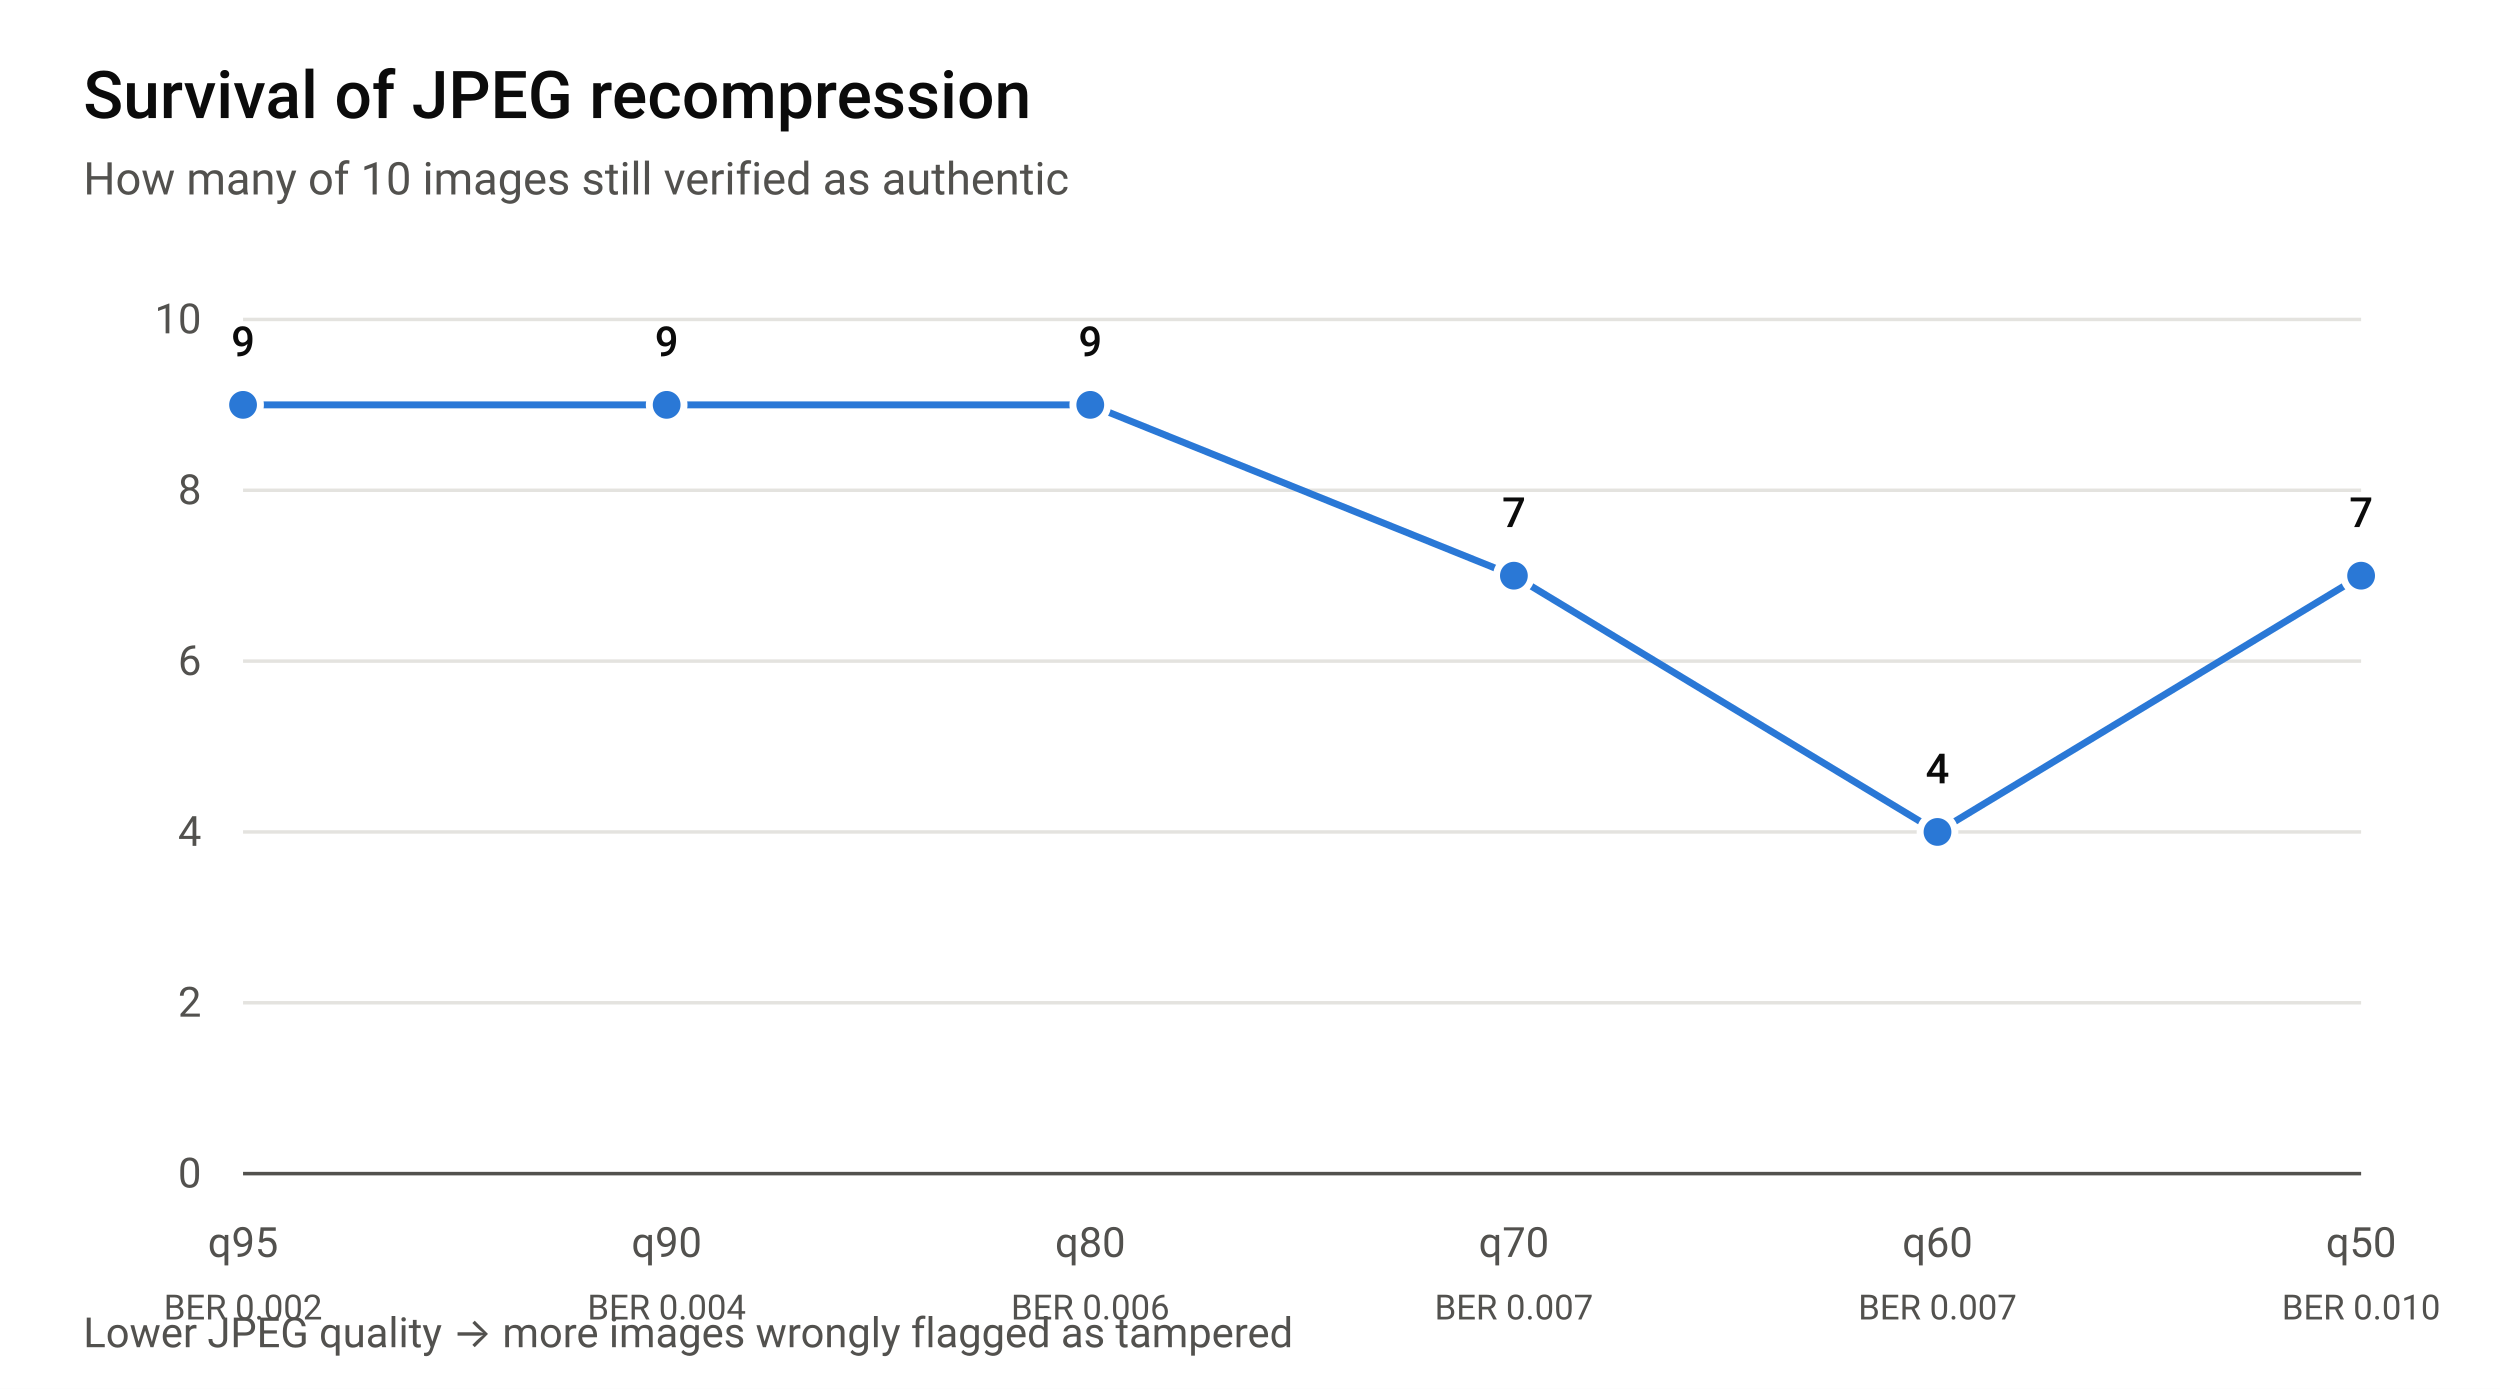
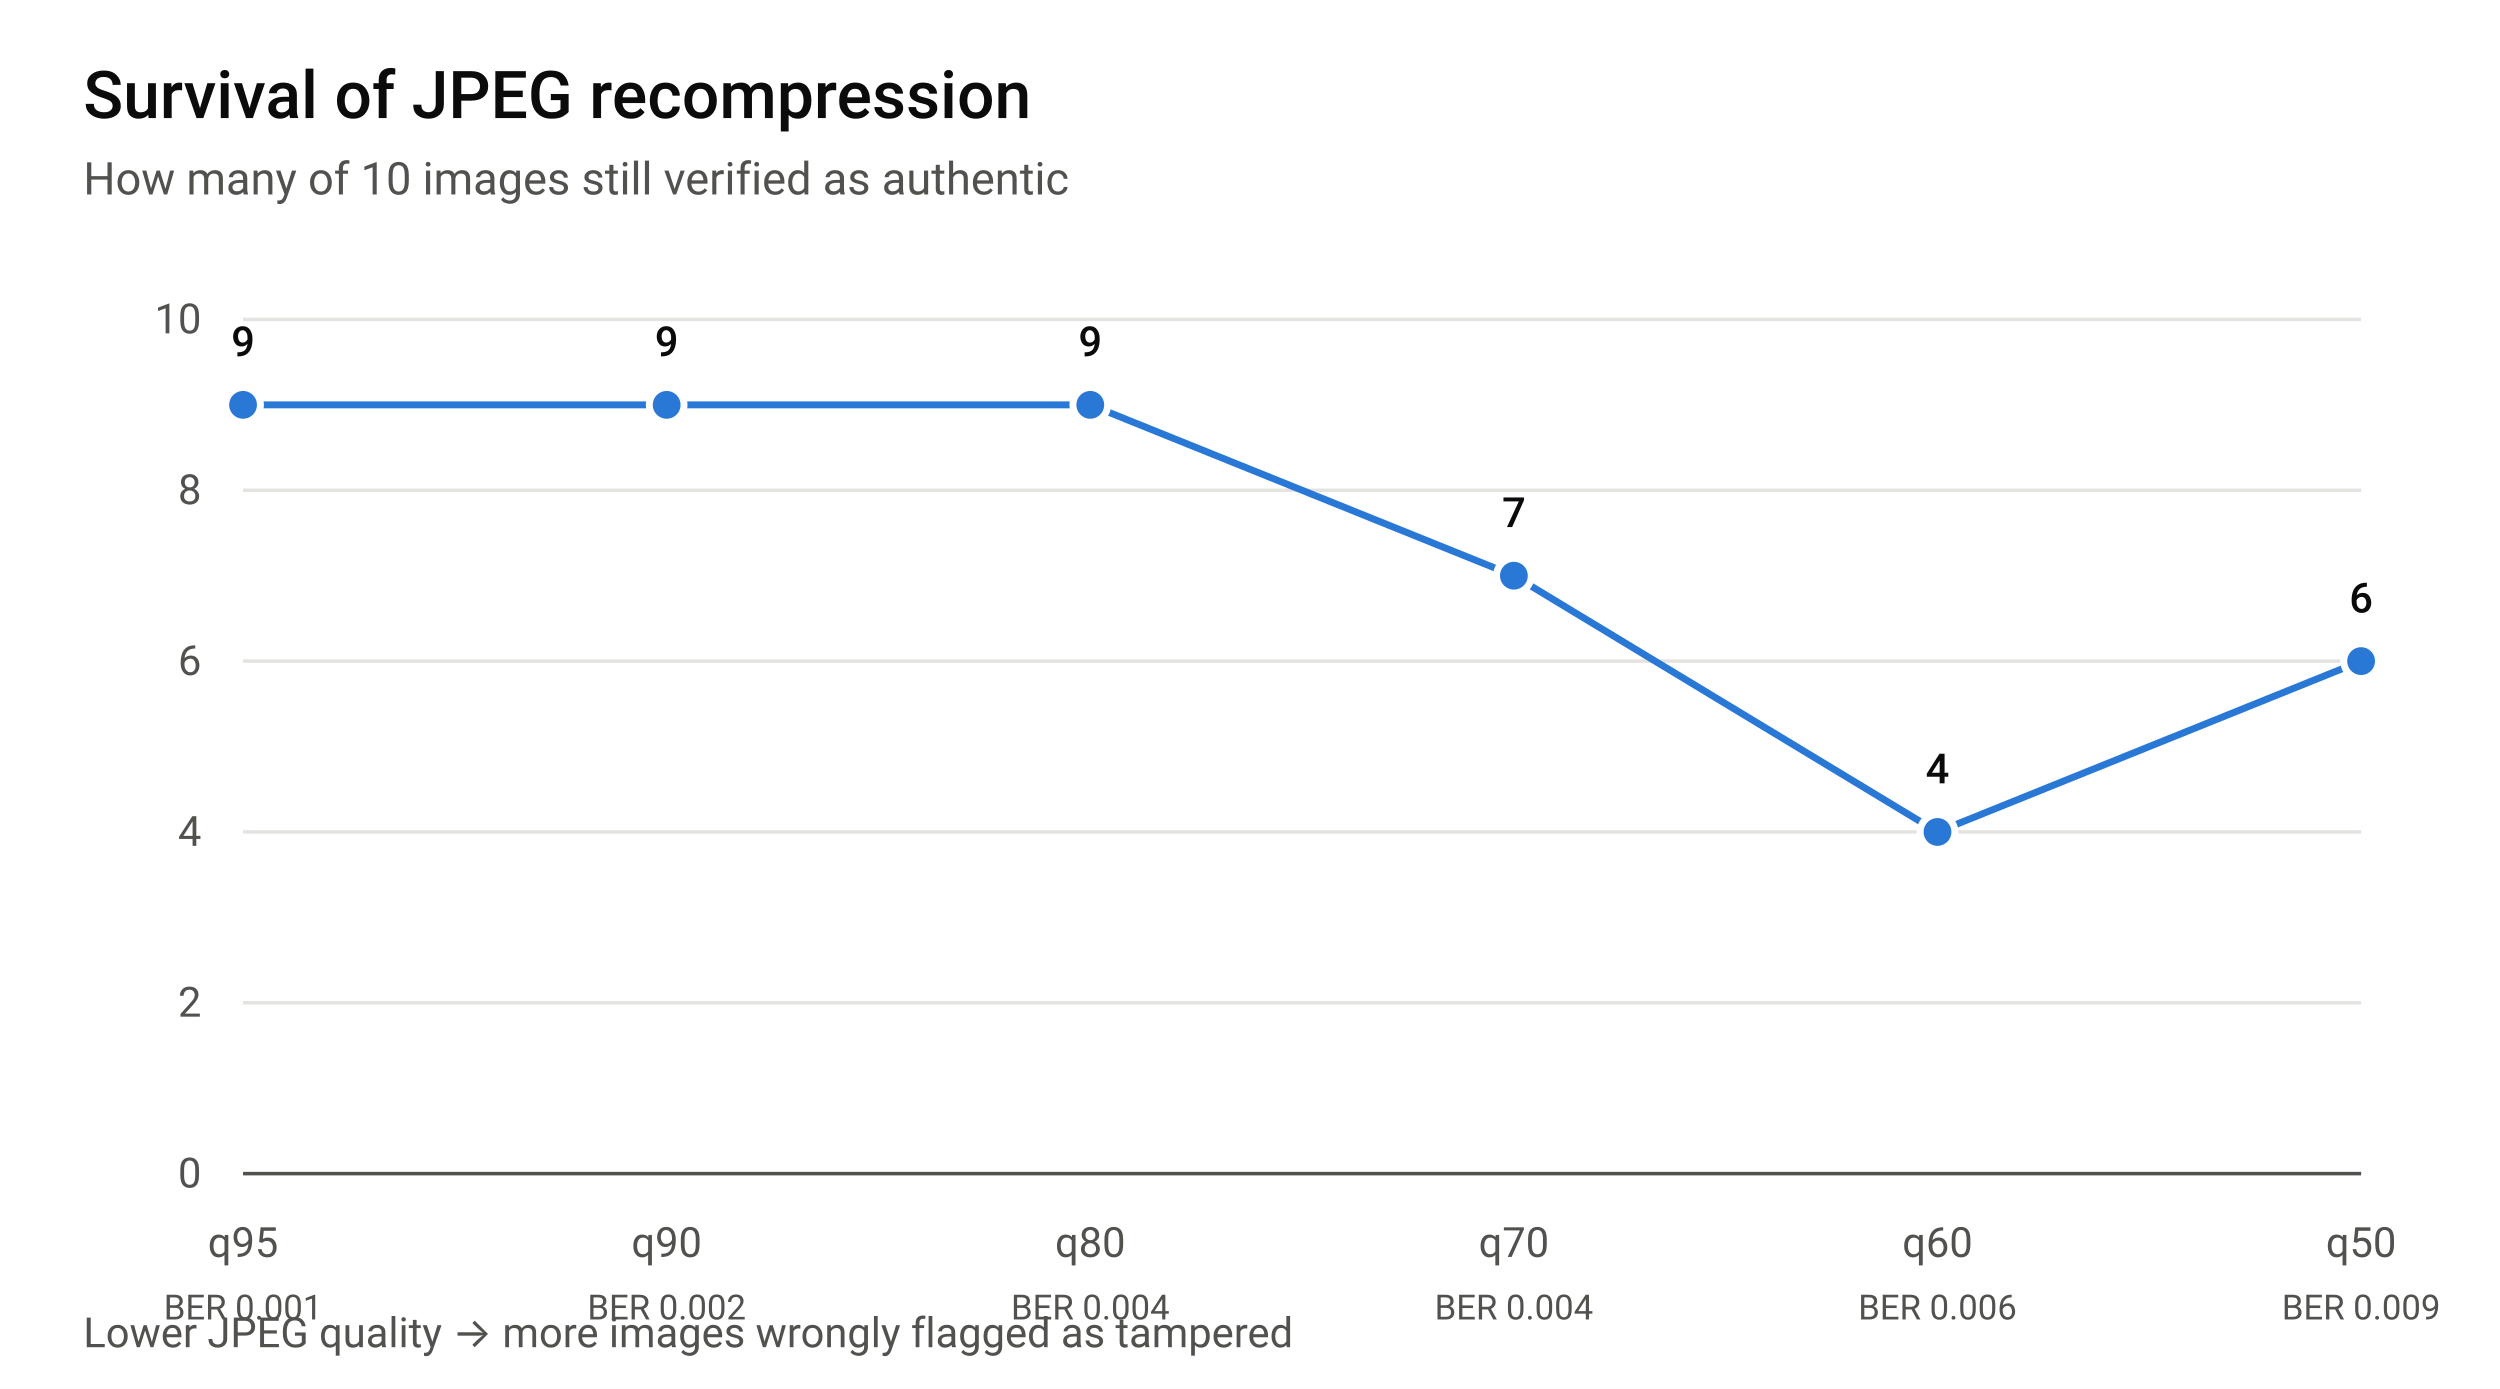
<svg xmlns="http://www.w3.org/2000/svg" width="720" height="400" viewBox="0 0 720 400" font-family="system-ui, -apple-system, 'Segoe UI', Roboto, sans-serif">
  <rect width="720" height="400" fill="#ffffff" />
  <text x="24" y="34" font-size="19" fill="#0b0b0b" text-anchor="start" font-weight="500">Survival of JPEG recompression</text>
  <text x="24" y="56" font-size="13" fill="#52514e" text-anchor="start" font-weight="400">How many of 10 images still verified as authentic</text>
  <line x1="70" y1="338.0" x2="680" y2="338.0" stroke="#e4e3df" stroke-width="1" />
  <text x="58" y="342.0" font-size="12" fill="#52514e" text-anchor="end" font-weight="400">0</text>
  <line x1="70" y1="288.8" x2="680" y2="288.8" stroke="#e4e3df" stroke-width="1" />
  <text x="58" y="292.8" font-size="12" fill="#52514e" text-anchor="end" font-weight="400">2</text>
  <line x1="70" y1="239.6" x2="680" y2="239.6" stroke="#e4e3df" stroke-width="1" />
  <text x="58" y="243.6" font-size="12" fill="#52514e" text-anchor="end" font-weight="400">4</text>
  <line x1="70" y1="190.4" x2="680" y2="190.4" stroke="#e4e3df" stroke-width="1" />
  <text x="58" y="194.4" font-size="12" fill="#52514e" text-anchor="end" font-weight="400">6</text>
  <line x1="70" y1="141.2" x2="680" y2="141.2" stroke="#e4e3df" stroke-width="1" />
  <text x="58" y="145.2" font-size="12" fill="#52514e" text-anchor="end" font-weight="400">8</text>
  <line x1="70" y1="92.0" x2="680" y2="92.0" stroke="#e4e3df" stroke-width="1" />
  <text x="58" y="96.0" font-size="12" fill="#52514e" text-anchor="end" font-weight="400">10</text>
-   <polyline points="70.0,116.6 192.0,116.6 314.0,116.6 436.0,165.8 558.0,239.6 680.0,165.8" fill="none" stroke="#2a78d6" stroke-width="2" stroke-linecap="round" stroke-linejoin="round" />
+   <polyline points="70.0,116.6 192.0,116.6 314.0,116.6 436.0,165.8 558.0,239.6 680.0,190.4" fill="none" stroke="#2a78d6" stroke-width="2" stroke-linecap="round" stroke-linejoin="round" />
  <circle cx="70.0" cy="116.6" r="5" fill="#2a78d6" stroke="#ffffff" stroke-width="2" />
  <text x="70.0" y="102.6" font-size="12" fill="#0b0b0b" text-anchor="middle" font-weight="500">9</text>
  <text x="70.0" y="362" font-size="12" fill="#52514e" text-anchor="middle" font-weight="400">q95</text>
-   <text x="70.0" y="380" font-size="10" fill="#52514e" text-anchor="middle" font-weight="400">BER 0.002</text>
+   <text x="70.0" y="380" font-size="10" fill="#52514e" text-anchor="middle" font-weight="400">BER 0.001</text>
  <circle cx="192.0" cy="116.6" r="5" fill="#2a78d6" stroke="#ffffff" stroke-width="2" />
  <text x="192.0" y="102.6" font-size="12" fill="#0b0b0b" text-anchor="middle" font-weight="500">9</text>
  <text x="192.0" y="362" font-size="12" fill="#52514e" text-anchor="middle" font-weight="400">q90</text>
-   <text x="192.0" y="380" font-size="10" fill="#52514e" text-anchor="middle" font-weight="400">BER 0.004</text>
+   <text x="192.0" y="380" font-size="10" fill="#52514e" text-anchor="middle" font-weight="400">BER 0.002</text>
  <circle cx="314.0" cy="116.6" r="5" fill="#2a78d6" stroke="#ffffff" stroke-width="2" />
  <text x="314.0" y="102.6" font-size="12" fill="#0b0b0b" text-anchor="middle" font-weight="500">9</text>
  <text x="314.0" y="362" font-size="12" fill="#52514e" text-anchor="middle" font-weight="400">q80</text>
-   <text x="314.0" y="380" font-size="10" fill="#52514e" text-anchor="middle" font-weight="400">BER 0.006</text>
+   <text x="314.0" y="380" font-size="10" fill="#52514e" text-anchor="middle" font-weight="400">BER 0.004</text>
  <circle cx="436.0" cy="165.8" r="5" fill="#2a78d6" stroke="#ffffff" stroke-width="2" />
  <text x="436.0" y="151.8" font-size="12" fill="#0b0b0b" text-anchor="middle" font-weight="500">7</text>
  <text x="436.0" y="362" font-size="12" fill="#52514e" text-anchor="middle" font-weight="400">q70</text>
-   <text x="436.0" y="380" font-size="10" fill="#52514e" text-anchor="middle" font-weight="400">BER 0.007</text>
+   <text x="436.0" y="380" font-size="10" fill="#52514e" text-anchor="middle" font-weight="400">BER 0.004</text>
  <circle cx="558.0" cy="239.6" r="5" fill="#2a78d6" stroke="#ffffff" stroke-width="2" />
  <text x="558.0" y="225.6" font-size="12" fill="#0b0b0b" text-anchor="middle" font-weight="500">4</text>
  <text x="558.0" y="362" font-size="12" fill="#52514e" text-anchor="middle" font-weight="400">q60</text>
-   <text x="558.0" y="380" font-size="10" fill="#52514e" text-anchor="middle" font-weight="400">BER 0.007</text>
-   <circle cx="680.0" cy="165.8" r="5" fill="#2a78d6" stroke="#ffffff" stroke-width="2" />
-   <text x="680.0" y="151.8" font-size="12" fill="#0b0b0b" text-anchor="middle" font-weight="500">7</text>
+   <text x="558.0" y="380" font-size="10" fill="#52514e" text-anchor="middle" font-weight="400">BER 0.006</text>
+   <circle cx="680.0" cy="190.4" r="5" fill="#2a78d6" stroke="#ffffff" stroke-width="2" />
+   <text x="680.0" y="176.4" font-size="12" fill="#0b0b0b" text-anchor="middle" font-weight="500">6</text>
  <text x="680.0" y="362" font-size="12" fill="#52514e" text-anchor="middle" font-weight="400">q50</text>
-   <text x="680.0" y="380" font-size="10" fill="#52514e" text-anchor="middle" font-weight="400">BER 0.010</text>
+   <text x="680.0" y="380" font-size="10" fill="#52514e" text-anchor="middle" font-weight="400">BER 0.009</text>
  <line x1="70" y1="338" x2="680" y2="338" stroke="#52514e" stroke-width="1" />
  <text x="24" y="388" font-size="12" fill="#52514e" text-anchor="start" font-weight="400">Lower JPEG quality → more images wrongly flagged as tampered</text>
</svg>
